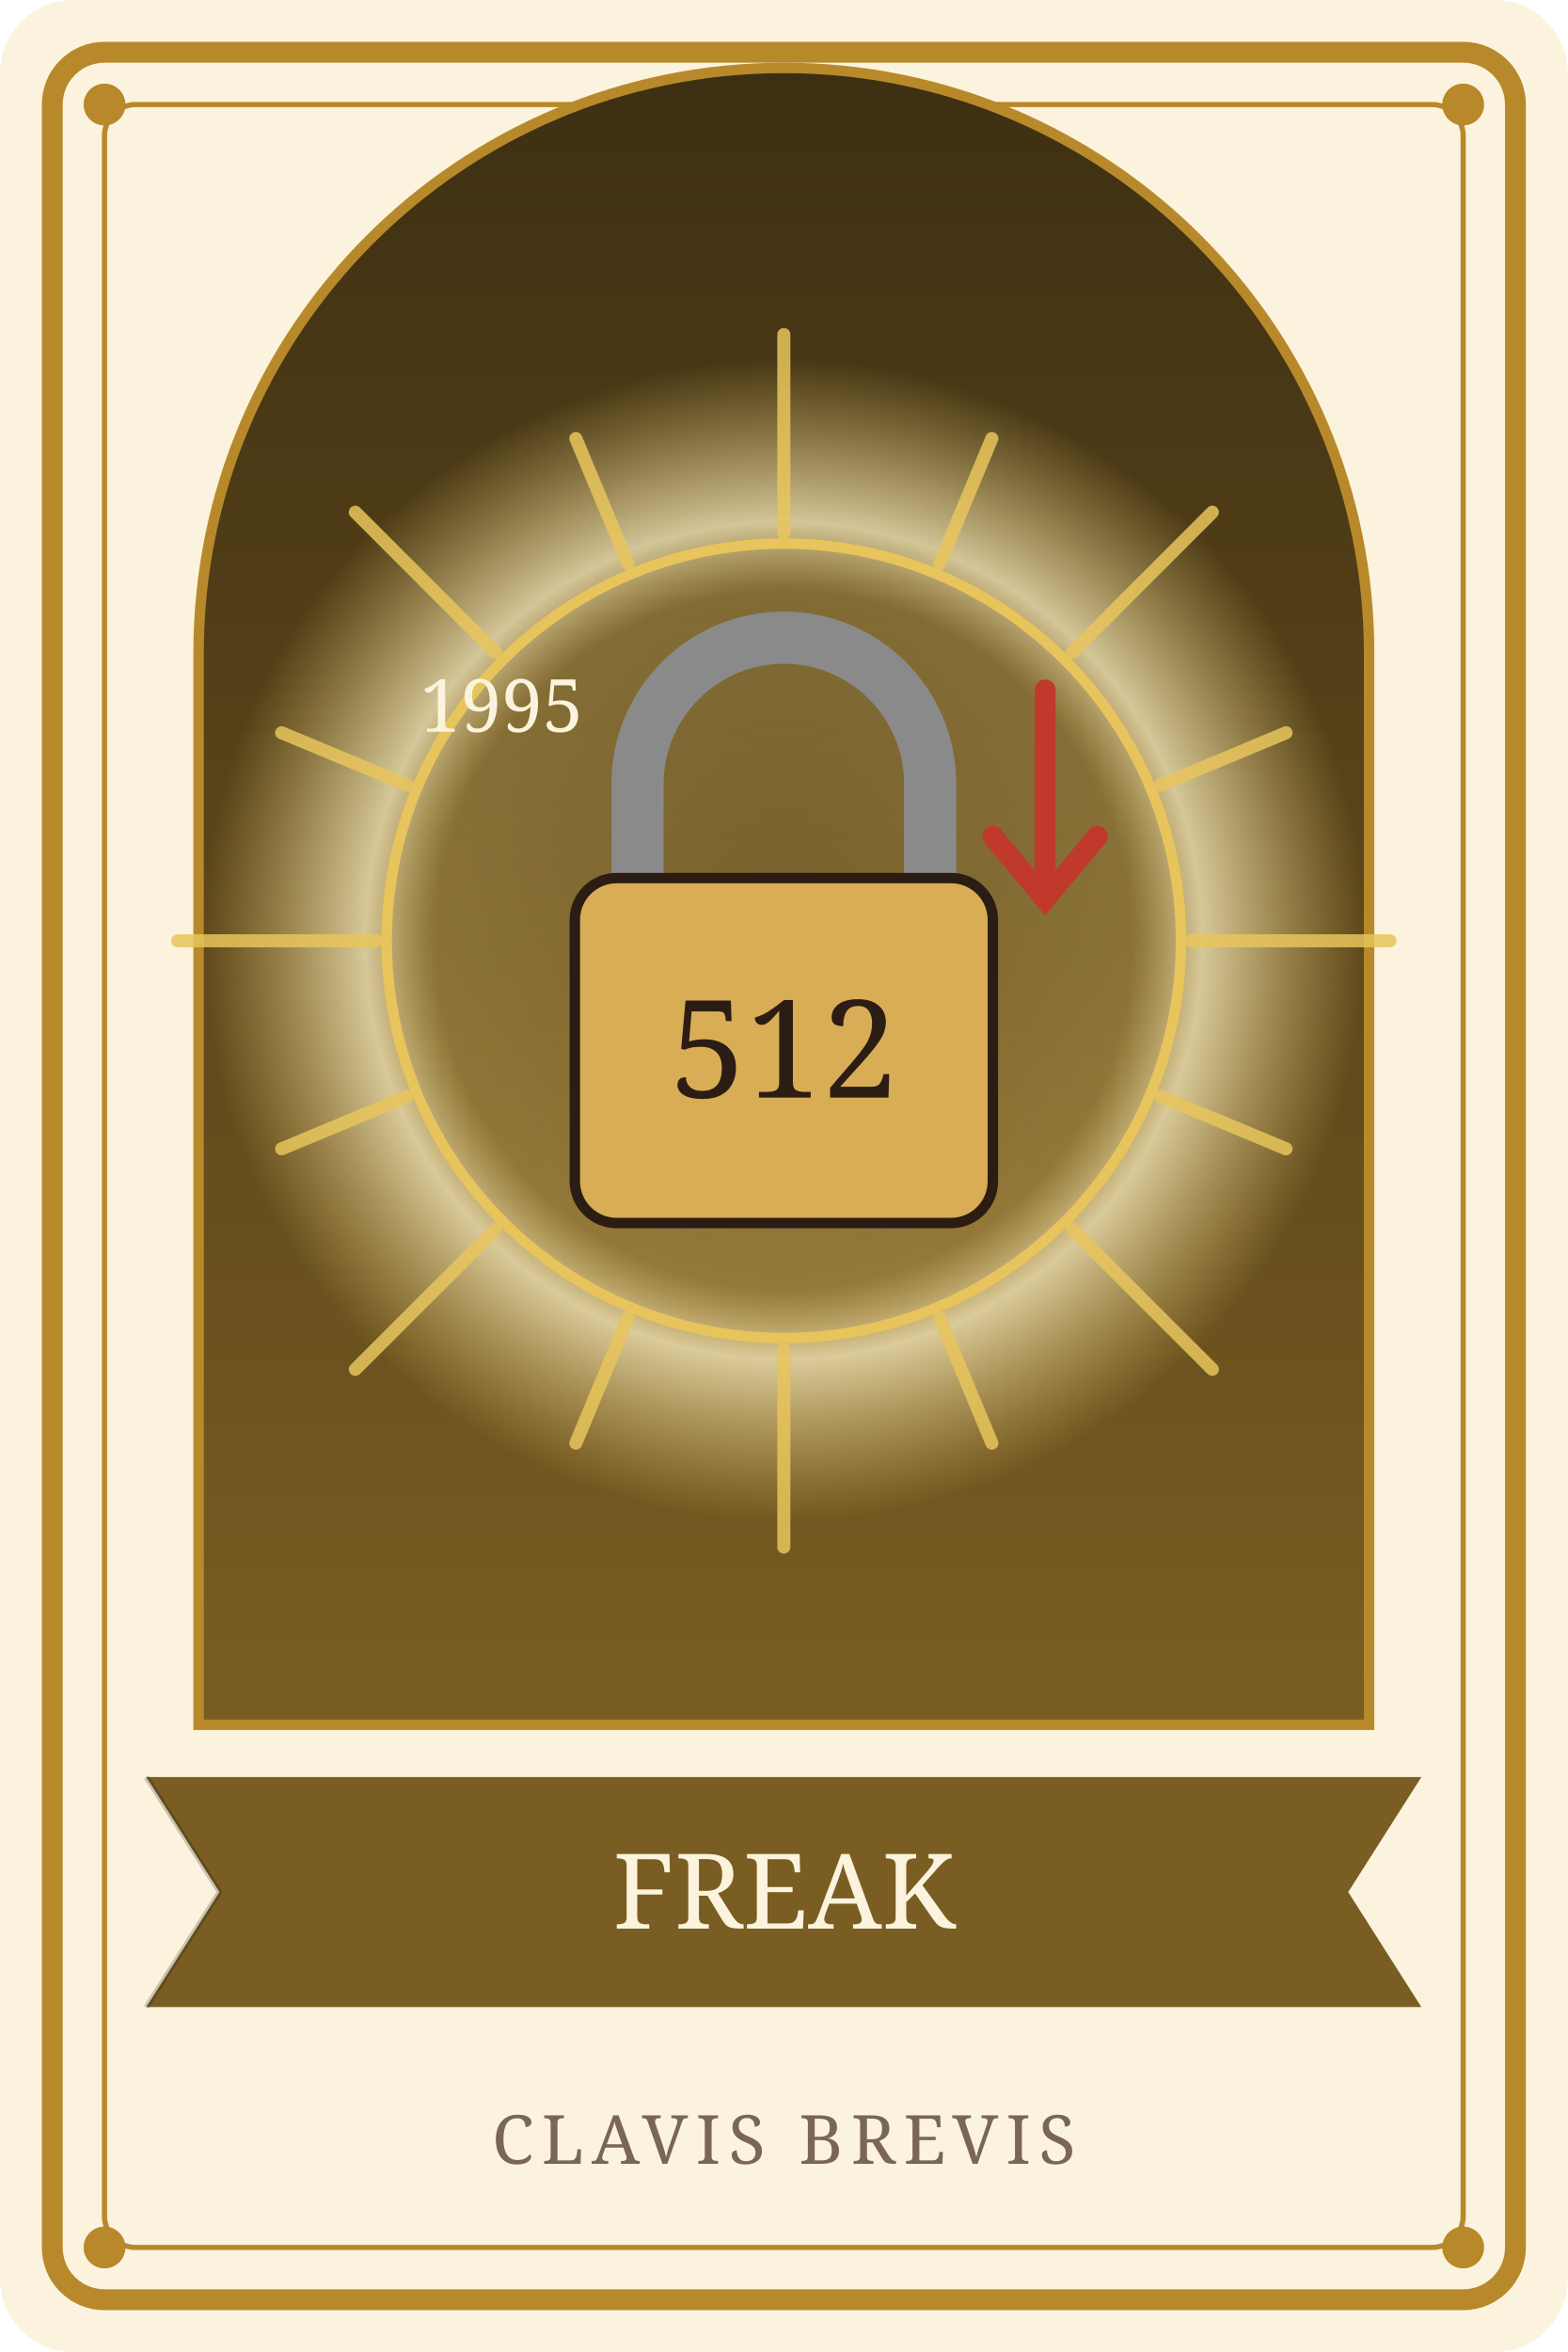
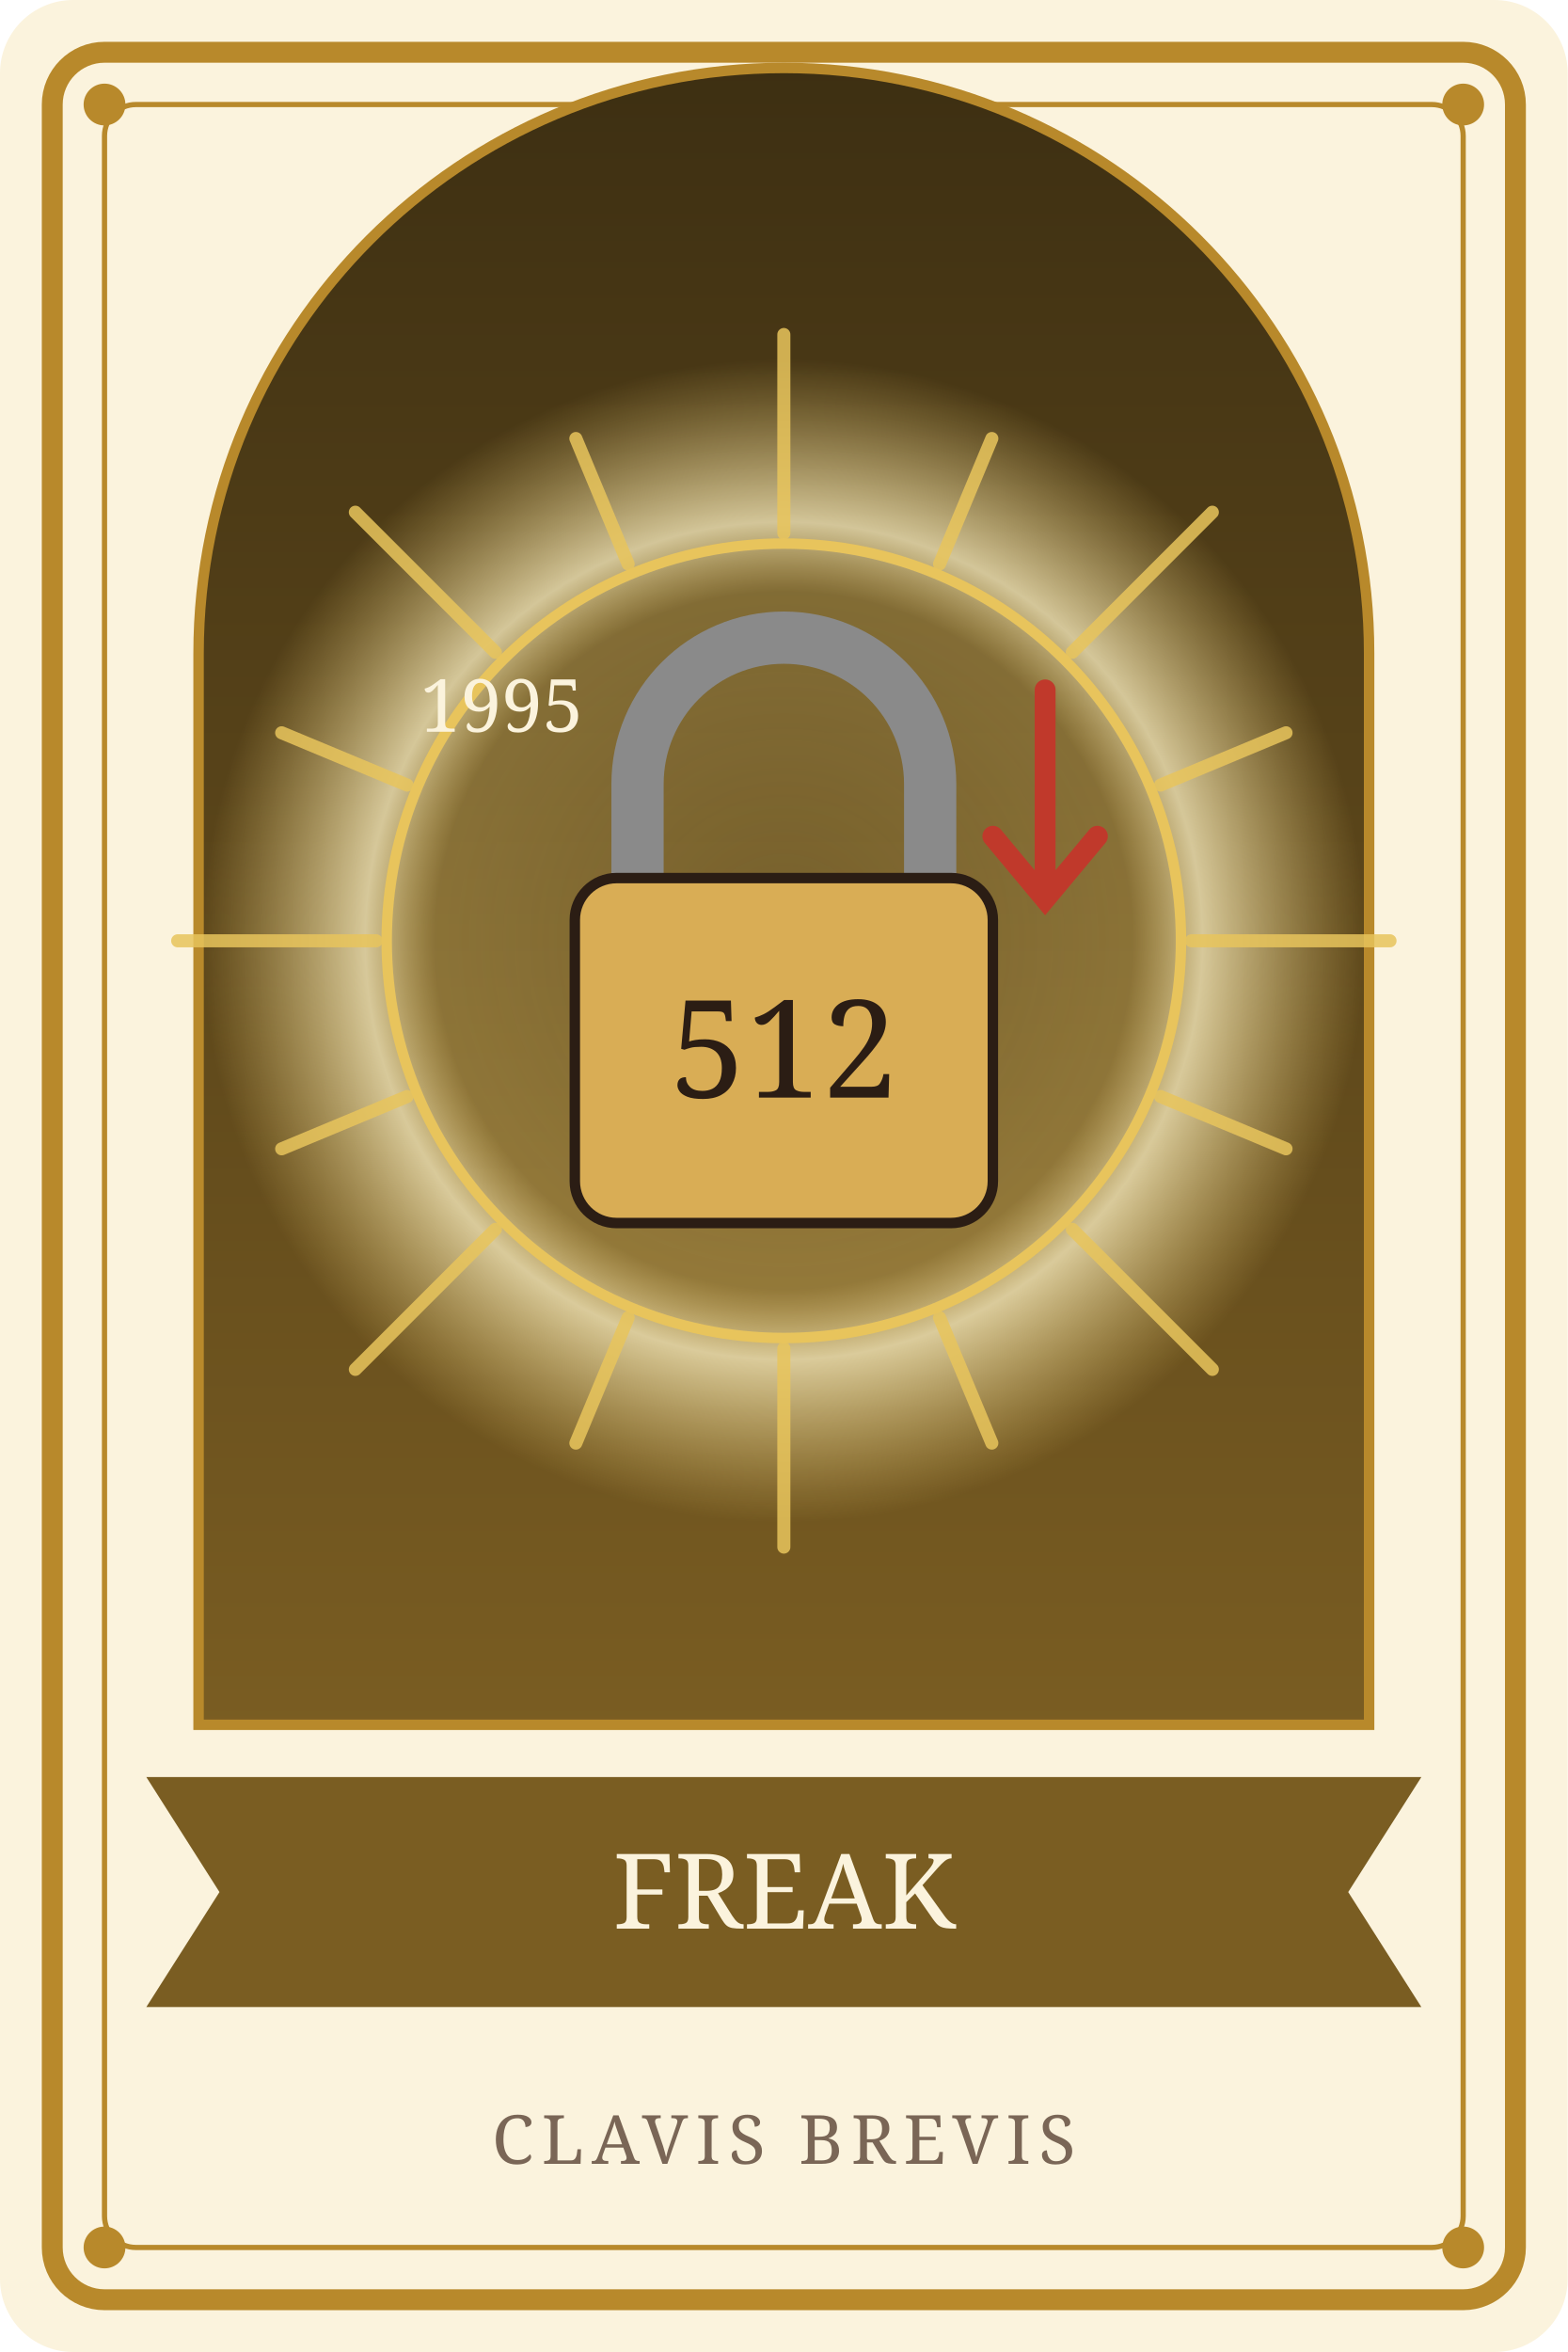
<svg xmlns="http://www.w3.org/2000/svg" viewBox="0 0 300 450" role="img" aria-label="FREAK">
  <defs>
    <radialGradient id="s-freak-halo">
      <stop offset="0%" stop-color="#f5d77a" stop-opacity="0.18" />
      <stop offset="60%" stop-color="#f5d77a" stop-opacity="0.3" />
      <stop offset="72%" stop-color="#fff3c4" stop-opacity="0.75" />
      <stop offset="100%" stop-color="#f5d77a" stop-opacity="0" />
    </radialGradient>
    <linearGradient id="s-freak-niche" x1="0" y1="0" x2="0" y2="1">
      <stop offset="0%" stop-color="#3d2f12" />
      <stop offset="100%" stop-color="#7a5d22" />
    </linearGradient>
  </defs>
  <rect width="300" height="450" rx="14" fill="#fbf3dd" />
  <rect x="10" y="10" width="280" height="430" rx="10" fill="none" stroke="#b8892b" stroke-width="4" />
  <rect x="20" y="20" width="260" height="410" rx="6" fill="none" stroke="#b8892b" stroke-width="1" />
  <g fill="#b8892b">
    <circle cx="20" cy="20" r="4" />
    <circle cx="280" cy="20" r="4" />
    <circle cx="20" cy="430" r="4" />
    <circle cx="280" cy="430" r="4" />
  </g>
  <path d="M38 330 V125 A112 112 0 0 1 262 125 V330 Z" fill="url(#s-freak-niche)" stroke="#b8892b" stroke-width="2" />
  <circle cx="150" cy="180" r="112" fill="url(#s-freak-halo)" />
  <g stroke="#e8c45c" stroke-width="2.5" stroke-linecap="round" opacity="0.85">
    <line x1="228.0" y1="180.0" x2="266.0" y2="180.0" />
    <line x1="222.1" y1="209.8" x2="246.1" y2="219.8" />
    <line x1="205.2" y1="235.2" x2="232.0" y2="262.0" />
    <line x1="179.8" y1="252.1" x2="189.8" y2="276.1" />
    <line x1="150.0" y1="258.0" x2="150.0" y2="296.0" />
    <line x1="120.2" y1="252.1" x2="110.2" y2="276.1" />
    <line x1="94.8" y1="235.2" x2="68.0" y2="262.0" />
    <line x1="77.9" y1="209.8" x2="53.9" y2="219.8" />
    <line x1="72.0" y1="180.0" x2="34.0" y2="180.0" />
    <line x1="77.9" y1="150.2" x2="53.9" y2="140.2" />
    <line x1="94.8" y1="124.8" x2="68.0" y2="98.0" />
    <line x1="120.2" y1="107.9" x2="110.2" y2="83.9" />
    <line x1="150.0" y1="102.0" x2="150.0" y2="64.0" />
    <line x1="179.8" y1="107.9" x2="189.8" y2="83.9" />
    <line x1="205.2" y1="124.8" x2="232.0" y2="98.0" />
    <line x1="222.1" y1="150.2" x2="246.1" y2="140.2" />
  </g>
  <circle cx="150" cy="180" r="76" fill="none" stroke="#e8c45c" stroke-width="2" />
  <g>
    <path d="M122 172 V150 A28 28 0 0 1 178 150 V172" fill="none" stroke="#8a8a8a" stroke-width="10" />
    <rect x="110" y="168" width="80" height="66" rx="8" fill="#d9ad55" stroke="#2b1d14" stroke-width="2" />
    <text x="150" y="210" text-anchor="middle" font-family="'EB Garamond', Georgia, serif" font-size="26" fill="#2b1d14">512</text>
    <path d="M200 132 V170 M190 160 L200 172 L210 160" stroke="#c0392b" stroke-width="4" fill="none" stroke-linecap="round" />
    <text x="96" y="140" text-anchor="middle" font-family="'EB Garamond', Georgia, serif" font-size="14" fill="#fbf3dd">1995</text>
  </g>
  <path d="M28 340 h244 l-14 22 l14 22 h-244 l14 -22 z" fill="#7a5d22" />
-   <path d="M28 340 l14 22 l-14 22" fill="none" stroke="#00000033" stroke-width="1" />
  <text x="150" y="369" text-anchor="middle" font-family="'EB Garamond', Georgia, serif" font-size="20" fill="#fbf3dd">FREAK</text>
  <text x="150" y="414" text-anchor="middle" font-family="'EB Garamond', Georgia, serif" font-size="13" letter-spacing="1.5" fill="#7a6656">CLAVIS BREVIS</text>
</svg>
